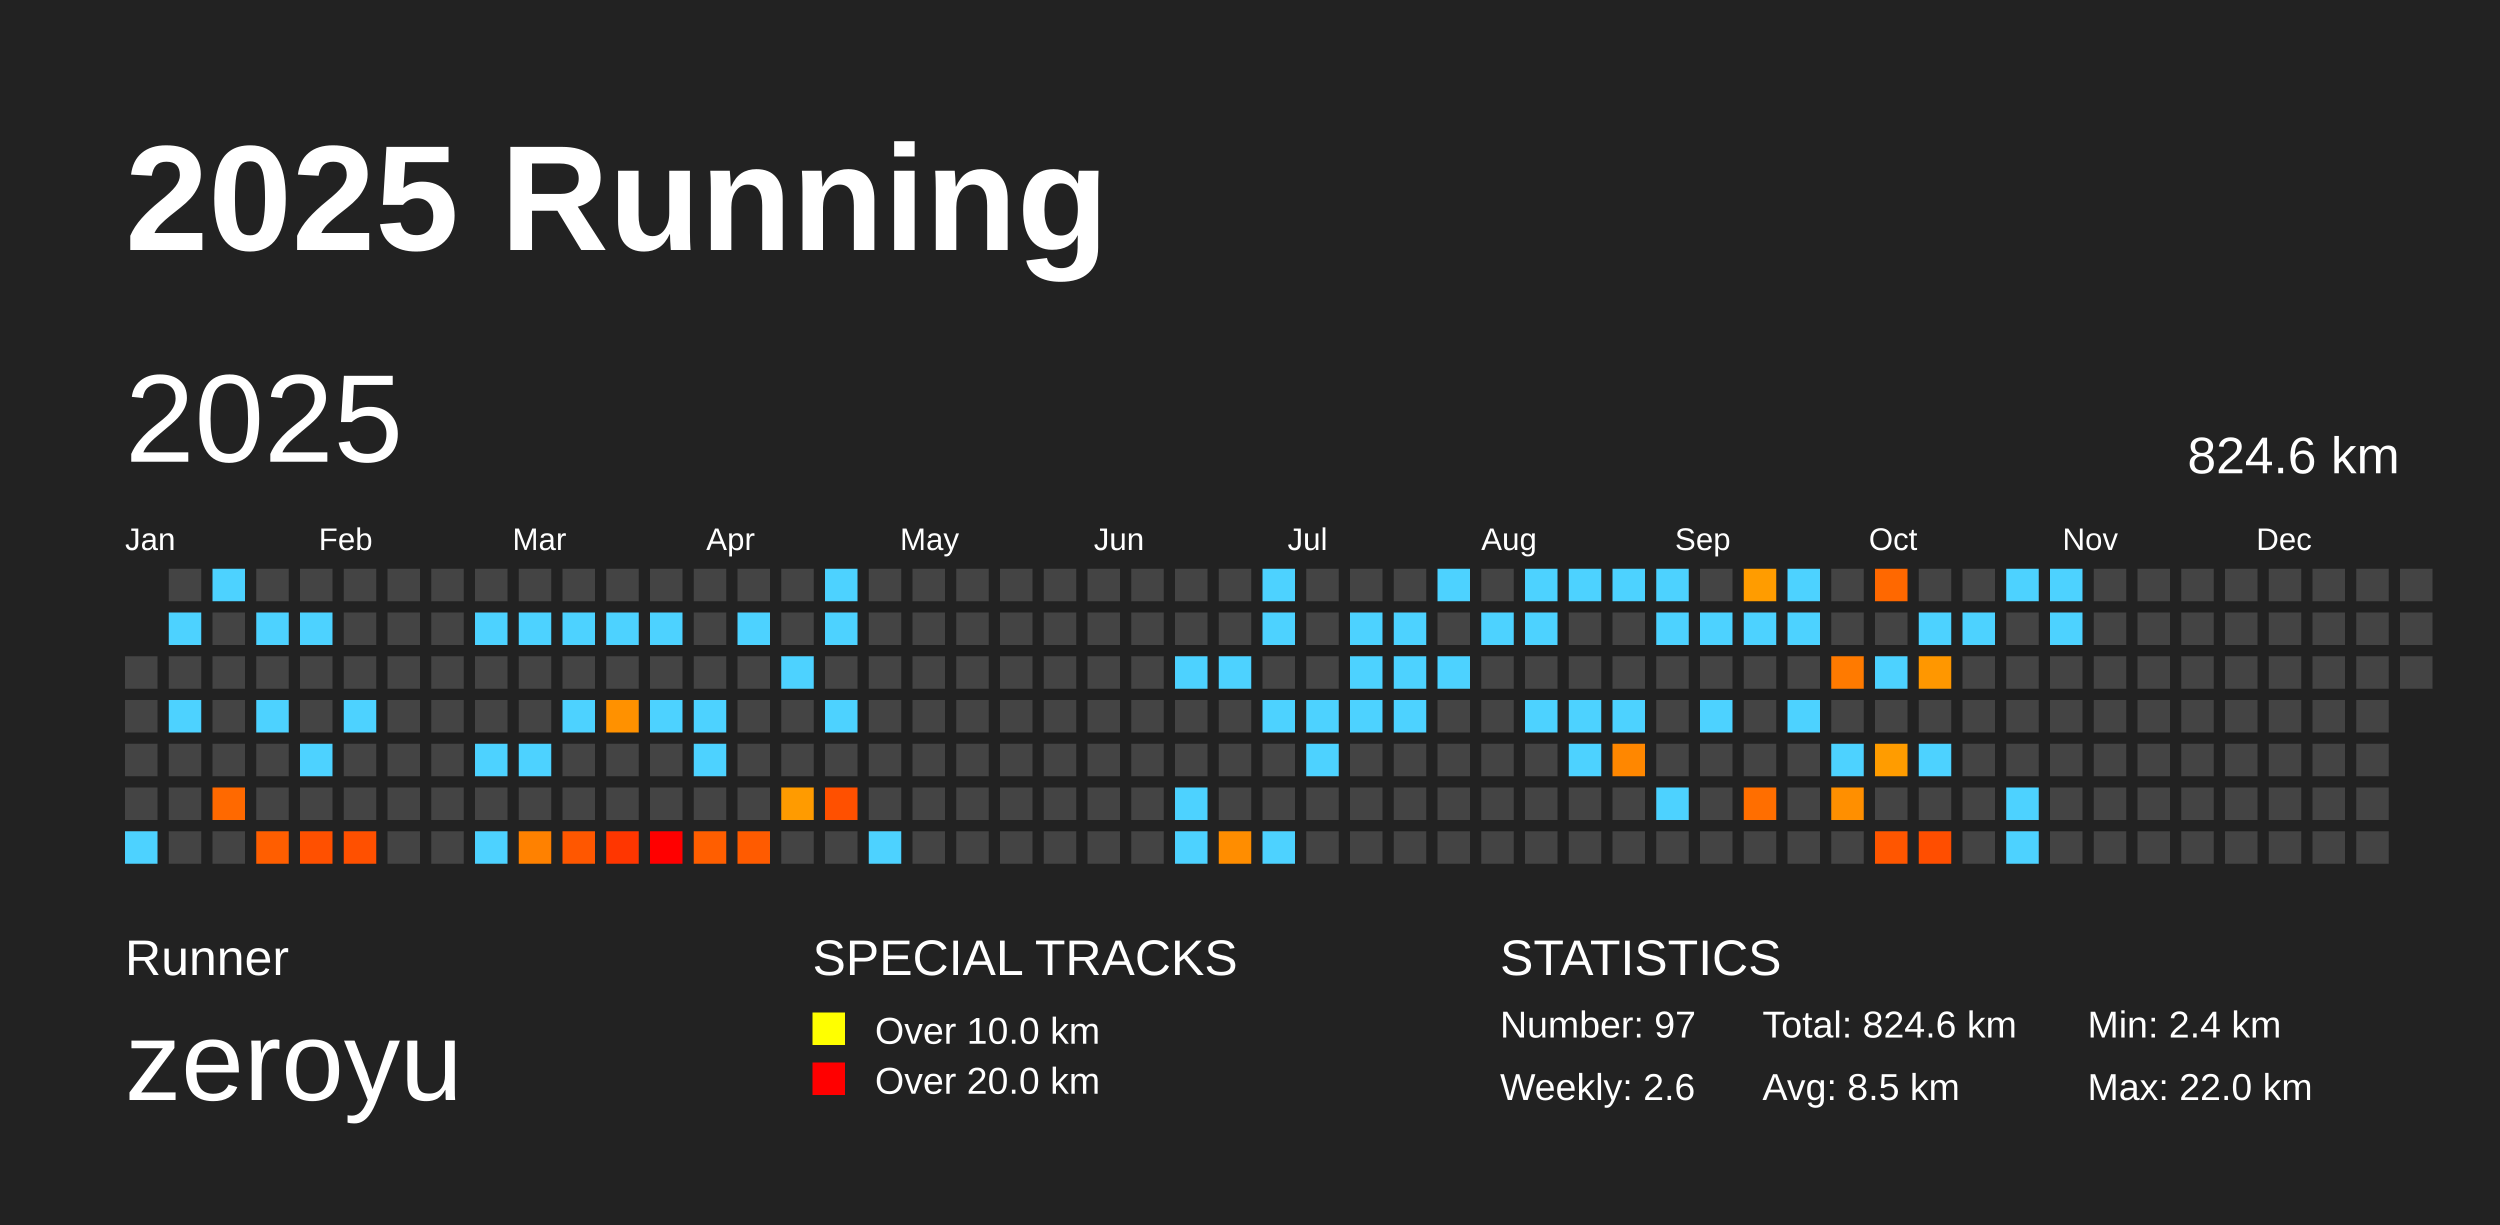
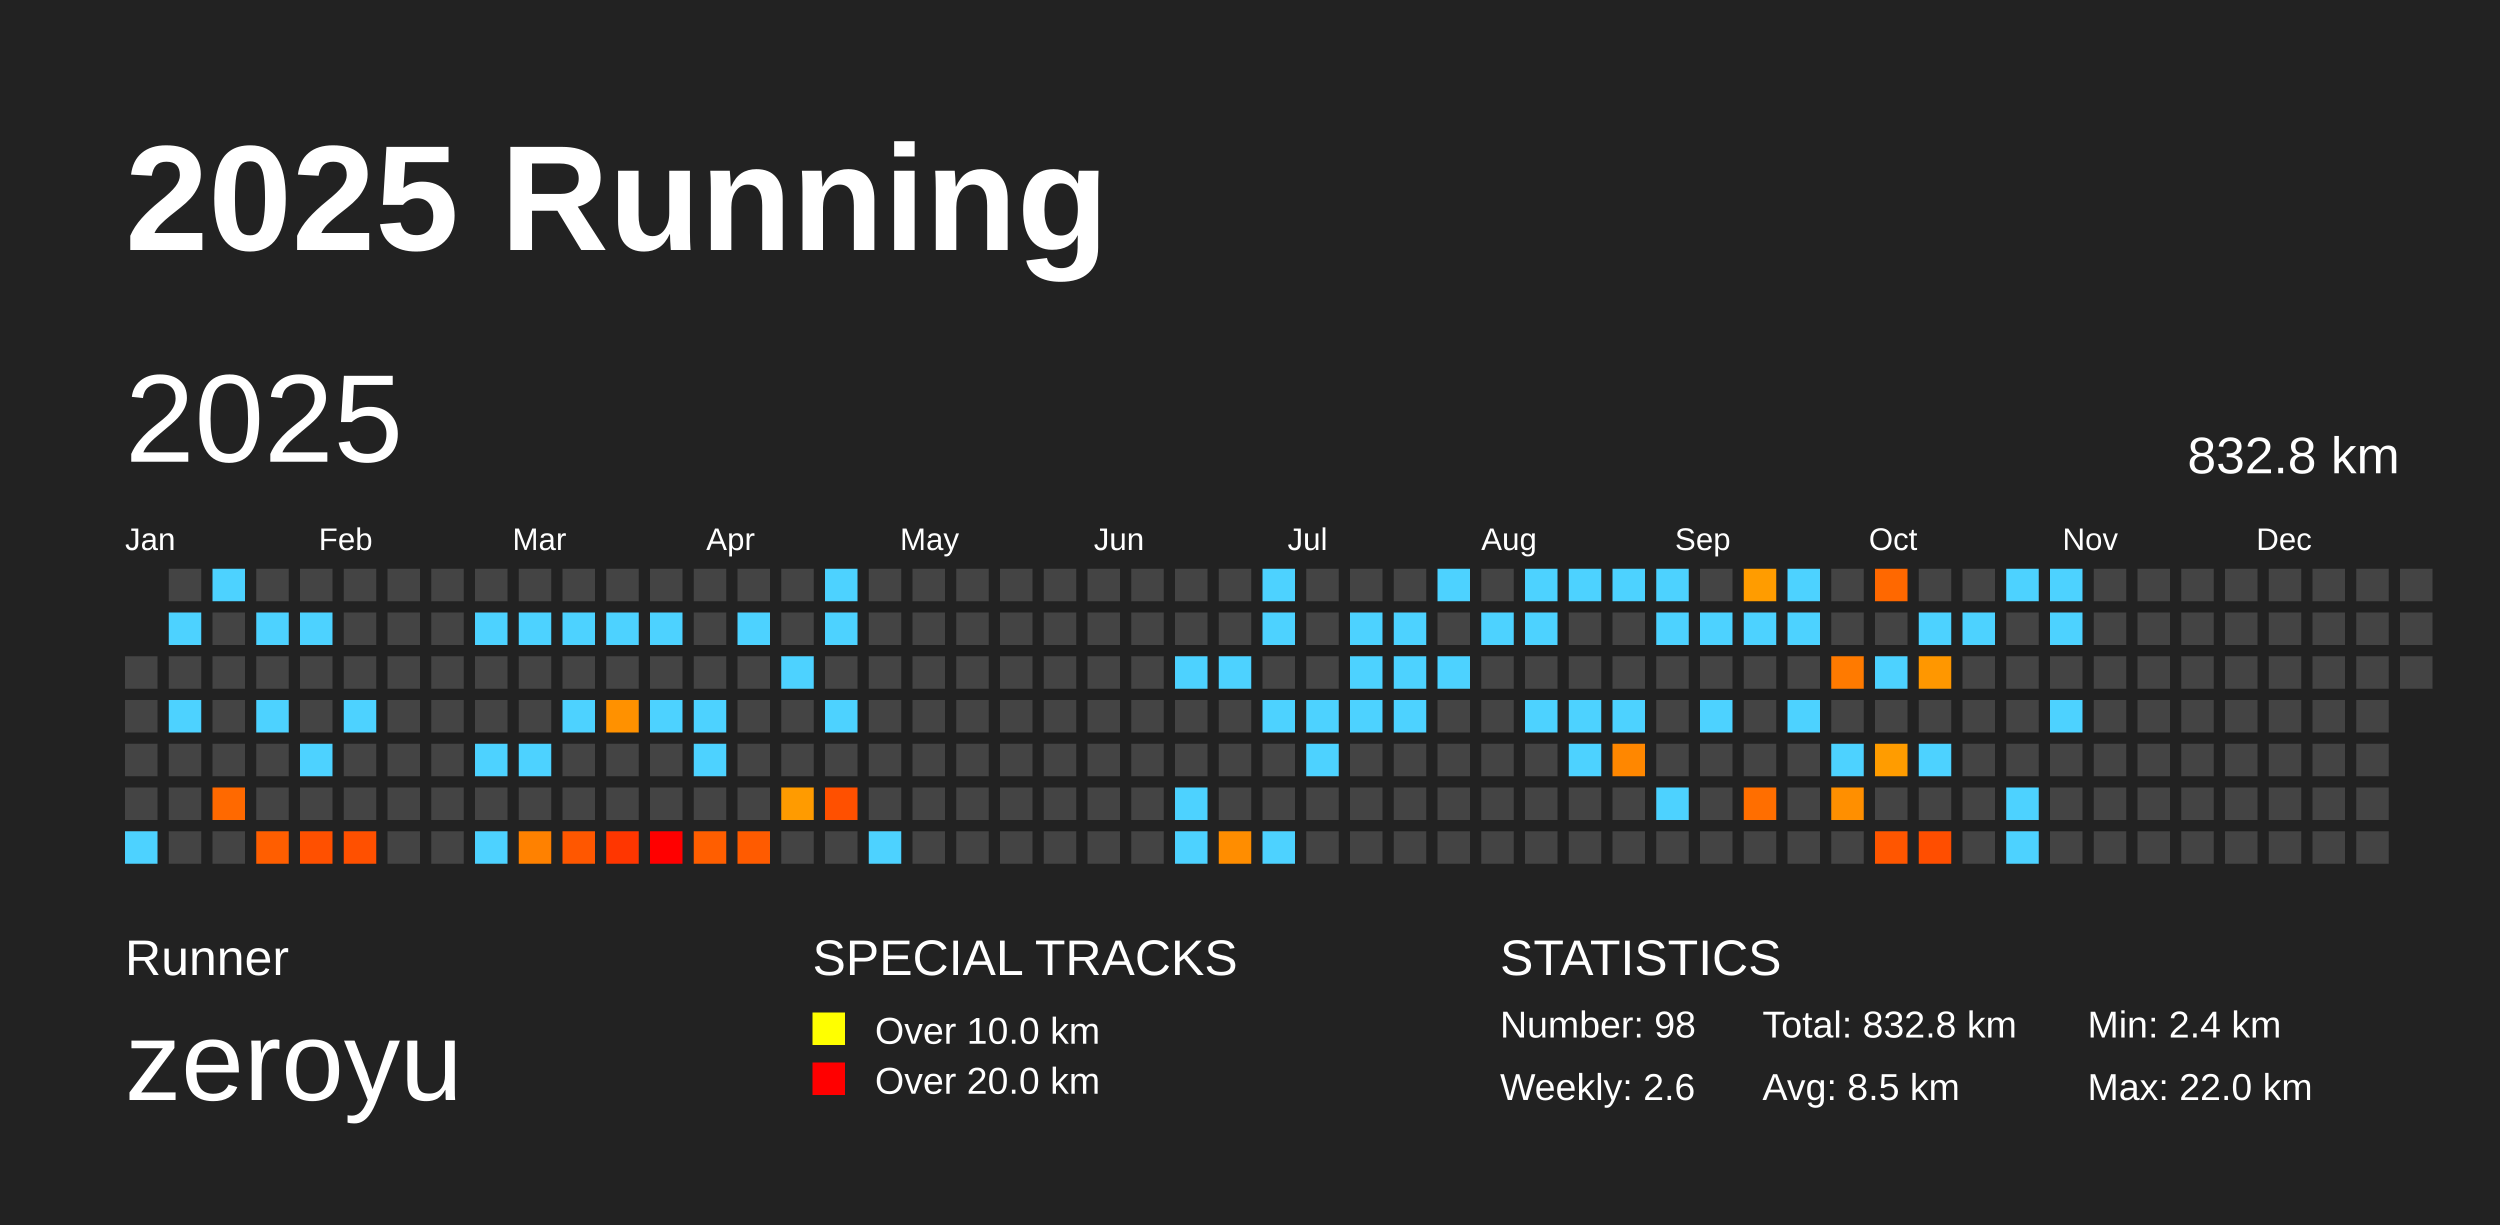
<svg xmlns="http://www.w3.org/2000/svg" baseProfile="full" height="98mm" version="1.1" viewBox="0,0,200,98" width="200mm">
  <defs />
  <rect fill="#222222" height="98" width="200" x="0" y="0" />
  <text fill="#FFFFFF" style="font-size:12px; font-family:Arial; font-weight:bold;" x="10" y="20">2025 Running</text>
  <text fill="#FFFFFF" style="font-size:4px; font-family:Arial" x="10" y="78">Runner</text>
  <text fill="#FFFFFF" style="font-size:9px; font-family:Arial" x="10" y="88">zeroyu</text>
  <text fill="#FFFFFF" style="font-size:4px; font-family:Arial" x="65" y="78">SPECIAL TRACKS</text>
  <rect fill="yellow" height="2.6" width="2.6" x="65" y="81" />
  <text fill="#FFFFFF" style="font-size:3px; font-family:Arial" x="70" y="83.5">Over 10.0 km</text>
  <rect fill="red" height="2.6" width="2.6" x="65" y="85" />
  <text fill="#FFFFFF" style="font-size:3px; font-family:Arial" x="70" y="87.5">Over 20.0 km</text>
  <text fill="#FFFFFF" style="font-size:4px; font-family:Arial" x="120" y="78">STATISTICS</text>
-   <text fill="#FFFFFF" style="font-size:3px; font-family:Arial" x="120" y="83">Number: 97</text>
+   <text fill="#FFFFFF" style="font-size:3px; font-family:Arial" x="120" y="83">Number: 98</text>
  <text fill="#FFFFFF" style="font-size:3px; font-family:Arial" x="120" y="88">Weekly: 2.6</text>
-   <text fill="#FFFFFF" style="font-size:3px; font-family:Arial" x="141" y="83">Total: 824.6 km</text>
+   <text fill="#FFFFFF" style="font-size:3px; font-family:Arial" x="141" y="83">Total: 832.8 km</text>
  <text fill="#FFFFFF" style="font-size:3px; font-family:Arial" x="141" y="88">Avg: 8.5 km</text>
  <text fill="#FFFFFF" style="font-size:3px; font-family:Arial" x="167" y="83">Min: 2.4 km</text>
  <text fill="#FFFFFF" style="font-size:3px; font-family:Arial" x="167" y="88">Max: 22.0 km</text>
  <text dominant-baseline="hanging" fill="#FFFFFF" style="font-size:10.0px; font-family:Arial;" x="10" y="30">2025</text>
-   <text dominant-baseline="hanging" fill="#FFFFFF" style="font-size:4.125px; font-family:Arial;" x="175" y="35">824.6 km</text>
+   <text dominant-baseline="hanging" fill="#FFFFFF" style="font-size:4.125px; font-family:Arial;" x="175" y="35">832.8 km</text>
  <text fill="#FFFFFF" style="font-size:2.5px; font-family:Arial" x="10.0" y="44">Jan</text>
  <text fill="#FFFFFF" style="font-size:2.5px; font-family:Arial" x="25.5" y="44">Feb</text>
  <text fill="#FFFFFF" style="font-size:2.5px; font-family:Arial" x="41.0" y="44">Mar</text>
  <text fill="#FFFFFF" style="font-size:2.5px; font-family:Arial" x="56.5" y="44">Apr</text>
  <text fill="#FFFFFF" style="font-size:2.5px; font-family:Arial" x="72.0" y="44">May</text>
  <text fill="#FFFFFF" style="font-size:2.5px; font-family:Arial" x="87.5" y="44">Jun</text>
  <text fill="#FFFFFF" style="font-size:2.5px; font-family:Arial" x="103.0" y="44">Jul</text>
  <text fill="#FFFFFF" style="font-size:2.5px; font-family:Arial" x="118.5" y="44">Aug</text>
  <text fill="#FFFFFF" style="font-size:2.5px; font-family:Arial" x="134.0" y="44">Sep</text>
  <text fill="#FFFFFF" style="font-size:2.5px; font-family:Arial" x="149.5" y="44">Oct</text>
  <text fill="#FFFFFF" style="font-size:2.5px; font-family:Arial" x="165.0" y="44">Nov</text>
  <text fill="#FFFFFF" style="font-size:2.5px; font-family:Arial" x="180.5" y="44">Dec</text>
  <rect fill="#444444" height="2.6" width="2.6" x="10.0" y="52.5" />
  <rect fill="#444444" height="2.6" width="2.6" x="10.0" y="56.0" />
  <rect fill="#444444" height="2.6" width="2.6" x="10.0" y="59.5" />
  <rect fill="#444444" height="2.6" width="2.6" x="10.0" y="63.0" />
  <rect fill="#4dd2ff" height="2.6" width="2.6" x="10.0" y="66.5" />
  <rect fill="#444444" height="2.6" width="2.6" x="13.5" y="45.5" />
  <rect fill="#4dd2ff" height="2.6" width="2.6" x="13.5" y="49.0" />
  <rect fill="#444444" height="2.6" width="2.6" x="13.5" y="52.5" />
  <rect fill="#4dd2ff" height="2.6" width="2.6" x="13.5" y="56.0" />
  <rect fill="#444444" height="2.6" width="2.6" x="13.5" y="59.5" />
  <rect fill="#444444" height="2.6" width="2.6" x="13.5" y="63.0" />
  <rect fill="#444444" height="2.6" width="2.6" x="13.5" y="66.5" />
  <rect fill="#4dd2ff" height="2.6" width="2.6" x="17.0" y="45.5" />
  <rect fill="#444444" height="2.6" width="2.6" x="17.0" y="49.0" />
  <rect fill="#444444" height="2.6" width="2.6" x="17.0" y="52.5" />
  <rect fill="#444444" height="2.6" width="2.6" x="17.0" y="56.0" />
  <rect fill="#444444" height="2.6" width="2.6" x="17.0" y="59.5" />
  <rect fill="#ff6900" height="2.6" width="2.6" x="17.0" y="63.0" />
  <rect fill="#444444" height="2.6" width="2.6" x="17.0" y="66.5" />
  <rect fill="#444444" height="2.6" width="2.6" x="20.5" y="45.5" />
  <rect fill="#4dd2ff" height="2.6" width="2.6" x="20.5" y="49.0" />
  <rect fill="#444444" height="2.6" width="2.6" x="20.5" y="52.5" />
  <rect fill="#4dd2ff" height="2.6" width="2.6" x="20.5" y="56.0" />
  <rect fill="#444444" height="2.6" width="2.6" x="20.5" y="59.5" />
  <rect fill="#444444" height="2.6" width="2.6" x="20.5" y="63.0" />
  <rect fill="#ff5e00" height="2.6" width="2.6" x="20.5" y="66.5" />
  <rect fill="#444444" height="2.6" width="2.6" x="24.0" y="45.5" />
  <rect fill="#4dd2ff" height="2.6" width="2.6" x="24.0" y="49.0" />
  <rect fill="#444444" height="2.6" width="2.6" x="24.0" y="52.5" />
  <rect fill="#444444" height="2.6" width="2.6" x="24.0" y="56.0" />
  <rect fill="#4dd2ff" height="2.6" width="2.6" x="24.0" y="59.5" />
  <rect fill="#444444" height="2.6" width="2.6" x="24.0" y="63.0" />
  <rect fill="#ff5000" height="2.6" width="2.6" x="24.0" y="66.5" />
  <rect fill="#444444" height="2.6" width="2.6" x="27.5" y="45.5" />
  <rect fill="#444444" height="2.6" width="2.6" x="27.5" y="49.0" />
  <rect fill="#444444" height="2.6" width="2.6" x="27.5" y="52.5" />
  <rect fill="#4dd2ff" height="2.6" width="2.6" x="27.5" y="56.0" />
  <rect fill="#444444" height="2.6" width="2.6" x="27.5" y="59.5" />
  <rect fill="#444444" height="2.6" width="2.6" x="27.5" y="63.0" />
  <rect fill="#ff5000" height="2.6" width="2.6" x="27.5" y="66.5" />
  <rect fill="#444444" height="2.6" width="2.6" x="31.0" y="45.5" />
  <rect fill="#444444" height="2.6" width="2.6" x="31.0" y="49.0" />
  <rect fill="#444444" height="2.6" width="2.6" x="31.0" y="52.5" />
  <rect fill="#444444" height="2.6" width="2.6" x="31.0" y="56.0" />
  <rect fill="#444444" height="2.6" width="2.6" x="31.0" y="59.5" />
  <rect fill="#444444" height="2.6" width="2.6" x="31.0" y="63.0" />
  <rect fill="#444444" height="2.6" width="2.6" x="31.0" y="66.5" />
  <rect fill="#444444" height="2.6" width="2.6" x="34.5" y="45.5" />
  <rect fill="#444444" height="2.6" width="2.6" x="34.5" y="49.0" />
  <rect fill="#444444" height="2.6" width="2.6" x="34.5" y="52.5" />
  <rect fill="#444444" height="2.6" width="2.6" x="34.5" y="56.0" />
  <rect fill="#444444" height="2.6" width="2.6" x="34.5" y="59.5" />
  <rect fill="#444444" height="2.6" width="2.6" x="34.5" y="63.0" />
  <rect fill="#444444" height="2.6" width="2.6" x="34.5" y="66.5" />
  <rect fill="#444444" height="2.6" width="2.6" x="38.0" y="45.5" />
  <rect fill="#4dd2ff" height="2.6" width="2.6" x="38.0" y="49.0" />
  <rect fill="#444444" height="2.6" width="2.6" x="38.0" y="52.5" />
  <rect fill="#444444" height="2.6" width="2.6" x="38.0" y="56.0" />
  <rect fill="#4dd2ff" height="2.6" width="2.6" x="38.0" y="59.5" />
  <rect fill="#444444" height="2.6" width="2.6" x="38.0" y="63.0" />
  <rect fill="#4dd2ff" height="2.6" width="2.6" x="38.0" y="66.5" />
  <rect fill="#444444" height="2.6" width="2.6" x="41.5" y="45.5" />
  <rect fill="#4dd2ff" height="2.6" width="2.6" x="41.5" y="49.0" />
  <rect fill="#444444" height="2.6" width="2.6" x="41.5" y="52.5" />
  <rect fill="#444444" height="2.6" width="2.6" x="41.5" y="56.0" />
  <rect fill="#4dd2ff" height="2.6" width="2.6" x="41.5" y="59.5" />
  <rect fill="#444444" height="2.6" width="2.6" x="41.5" y="63.0" />
  <rect fill="#ff8100" height="2.6" width="2.6" x="41.5" y="66.5" />
  <rect fill="#444444" height="2.6" width="2.6" x="45.0" y="45.5" />
  <rect fill="#4dd2ff" height="2.6" width="2.6" x="45.0" y="49.0" />
  <rect fill="#444444" height="2.6" width="2.6" x="45.0" y="52.5" />
  <rect fill="#4dd2ff" height="2.6" width="2.6" x="45.0" y="56.0" />
  <rect fill="#444444" height="2.6" width="2.6" x="45.0" y="59.5" />
  <rect fill="#444444" height="2.6" width="2.6" x="45.0" y="63.0" />
  <rect fill="#ff5700" height="2.6" width="2.6" x="45.0" y="66.5" />
  <rect fill="#444444" height="2.6" width="2.6" x="48.5" y="45.5" />
  <rect fill="#4dd2ff" height="2.6" width="2.6" x="48.5" y="49.0" />
  <rect fill="#444444" height="2.6" width="2.6" x="48.5" y="52.5" />
  <rect fill="#ff9100" height="2.6" width="2.6" x="48.5" y="56.0" />
  <rect fill="#444444" height="2.6" width="2.6" x="48.5" y="59.5" />
  <rect fill="#444444" height="2.6" width="2.6" x="48.5" y="63.0" />
  <rect fill="#ff3600" height="2.6" width="2.6" x="48.5" y="66.5" />
  <rect fill="#444444" height="2.6" width="2.6" x="52.0" y="45.5" />
  <rect fill="#4dd2ff" height="2.6" width="2.6" x="52.0" y="49.0" />
  <rect fill="#444444" height="2.6" width="2.6" x="52.0" y="52.5" />
  <rect fill="#4dd2ff" height="2.6" width="2.6" x="52.0" y="56.0" />
  <rect fill="#444444" height="2.6" width="2.6" x="52.0" y="59.5" />
  <rect fill="#444444" height="2.6" width="2.6" x="52.0" y="63.0" />
  <rect fill="red" height="2.6" width="2.6" x="52.0" y="66.5" />
  <rect fill="#444444" height="2.6" width="2.6" x="55.5" y="45.5" />
  <rect fill="#444444" height="2.6" width="2.6" x="55.5" y="49.0" />
  <rect fill="#444444" height="2.6" width="2.6" x="55.5" y="52.5" />
  <rect fill="#4dd2ff" height="2.6" width="2.6" x="55.5" y="56.0" />
  <rect fill="#4dd2ff" height="2.6" width="2.6" x="55.5" y="59.5" />
  <rect fill="#444444" height="2.6" width="2.6" x="55.5" y="63.0" />
  <rect fill="#ff5e00" height="2.6" width="2.6" x="55.5" y="66.5" />
  <rect fill="#444444" height="2.6" width="2.6" x="59.0" y="45.5" />
  <rect fill="#4dd2ff" height="2.6" width="2.6" x="59.0" y="49.0" />
  <rect fill="#444444" height="2.6" width="2.6" x="59.0" y="52.5" />
  <rect fill="#444444" height="2.6" width="2.6" x="59.0" y="56.0" />
  <rect fill="#444444" height="2.6" width="2.6" x="59.0" y="59.5" />
  <rect fill="#444444" height="2.6" width="2.6" x="59.0" y="63.0" />
  <rect fill="#ff5b00" height="2.6" width="2.6" x="59.0" y="66.5" />
  <rect fill="#444444" height="2.6" width="2.6" x="62.5" y="45.5" />
  <rect fill="#444444" height="2.6" width="2.6" x="62.5" y="49.0" />
  <rect fill="#4dd2ff" height="2.6" width="2.6" x="62.5" y="52.5" />
  <rect fill="#444444" height="2.6" width="2.6" x="62.5" y="56.0" />
  <rect fill="#444444" height="2.6" width="2.6" x="62.5" y="59.5" />
  <rect fill="#ff9b00" height="2.6" width="2.6" x="62.5" y="63.0" />
  <rect fill="#444444" height="2.6" width="2.6" x="62.5" y="66.5" />
  <rect fill="#4dd2ff" height="2.6" width="2.6" x="66.0" y="45.5" />
  <rect fill="#4dd2ff" height="2.6" width="2.6" x="66.0" y="49.0" />
  <rect fill="#444444" height="2.6" width="2.6" x="66.0" y="52.5" />
  <rect fill="#4dd2ff" height="2.6" width="2.6" x="66.0" y="56.0" />
  <rect fill="#444444" height="2.6" width="2.6" x="66.0" y="59.5" />
  <rect fill="#ff5000" height="2.6" width="2.6" x="66.0" y="63.0" />
  <rect fill="#444444" height="2.6" width="2.6" x="66.0" y="66.5" />
  <rect fill="#444444" height="2.6" width="2.6" x="69.5" y="45.5" />
  <rect fill="#444444" height="2.6" width="2.6" x="69.5" y="49.0" />
  <rect fill="#444444" height="2.6" width="2.6" x="69.5" y="52.5" />
  <rect fill="#444444" height="2.6" width="2.6" x="69.5" y="56.0" />
  <rect fill="#444444" height="2.6" width="2.6" x="69.5" y="59.5" />
  <rect fill="#444444" height="2.6" width="2.6" x="69.5" y="63.0" />
  <rect fill="#4dd2ff" height="2.6" width="2.6" x="69.5" y="66.5" />
  <rect fill="#444444" height="2.6" width="2.6" x="73.0" y="45.5" />
  <rect fill="#444444" height="2.6" width="2.6" x="73.0" y="49.0" />
  <rect fill="#444444" height="2.6" width="2.6" x="73.0" y="52.5" />
  <rect fill="#444444" height="2.6" width="2.6" x="73.0" y="56.0" />
  <rect fill="#444444" height="2.6" width="2.6" x="73.0" y="59.5" />
  <rect fill="#444444" height="2.6" width="2.6" x="73.0" y="63.0" />
  <rect fill="#444444" height="2.6" width="2.6" x="73.0" y="66.5" />
  <rect fill="#444444" height="2.6" width="2.6" x="76.5" y="45.5" />
  <rect fill="#444444" height="2.6" width="2.6" x="76.5" y="49.0" />
  <rect fill="#444444" height="2.6" width="2.6" x="76.5" y="52.5" />
  <rect fill="#444444" height="2.6" width="2.6" x="76.5" y="56.0" />
  <rect fill="#444444" height="2.6" width="2.6" x="76.5" y="59.5" />
  <rect fill="#444444" height="2.6" width="2.6" x="76.5" y="63.0" />
  <rect fill="#444444" height="2.6" width="2.6" x="76.5" y="66.5" />
  <rect fill="#444444" height="2.6" width="2.6" x="80.0" y="45.5" />
  <rect fill="#444444" height="2.6" width="2.6" x="80.0" y="49.0" />
  <rect fill="#444444" height="2.6" width="2.6" x="80.0" y="52.5" />
  <rect fill="#444444" height="2.6" width="2.6" x="80.0" y="56.0" />
  <rect fill="#444444" height="2.6" width="2.6" x="80.0" y="59.5" />
  <rect fill="#444444" height="2.6" width="2.6" x="80.0" y="63.0" />
  <rect fill="#444444" height="2.6" width="2.6" x="80.0" y="66.5" />
  <rect fill="#444444" height="2.6" width="2.6" x="83.5" y="45.5" />
  <rect fill="#444444" height="2.6" width="2.6" x="83.5" y="49.0" />
  <rect fill="#444444" height="2.6" width="2.6" x="83.5" y="52.5" />
  <rect fill="#444444" height="2.6" width="2.6" x="83.5" y="56.0" />
  <rect fill="#444444" height="2.6" width="2.6" x="83.5" y="59.5" />
  <rect fill="#444444" height="2.6" width="2.6" x="83.5" y="63.0" />
  <rect fill="#444444" height="2.6" width="2.6" x="83.5" y="66.5" />
  <rect fill="#444444" height="2.6" width="2.6" x="87.0" y="45.5" />
  <rect fill="#444444" height="2.6" width="2.6" x="87.0" y="49.0" />
  <rect fill="#444444" height="2.6" width="2.6" x="87.0" y="52.5" />
  <rect fill="#444444" height="2.6" width="2.6" x="87.0" y="56.0" />
  <rect fill="#444444" height="2.6" width="2.6" x="87.0" y="59.5" />
  <rect fill="#444444" height="2.6" width="2.6" x="87.0" y="63.0" />
  <rect fill="#444444" height="2.6" width="2.6" x="87.0" y="66.5" />
  <rect fill="#444444" height="2.6" width="2.6" x="90.5" y="45.5" />
  <rect fill="#444444" height="2.6" width="2.6" x="90.5" y="49.0" />
  <rect fill="#444444" height="2.6" width="2.6" x="90.5" y="52.5" />
  <rect fill="#444444" height="2.6" width="2.6" x="90.5" y="56.0" />
  <rect fill="#444444" height="2.6" width="2.6" x="90.5" y="59.5" />
  <rect fill="#444444" height="2.6" width="2.6" x="90.5" y="63.0" />
  <rect fill="#444444" height="2.6" width="2.6" x="90.5" y="66.5" />
  <rect fill="#444444" height="2.6" width="2.6" x="94.0" y="45.5" />
  <rect fill="#444444" height="2.6" width="2.6" x="94.0" y="49.0" />
  <rect fill="#4dd2ff" height="2.6" width="2.6" x="94.0" y="52.5" />
  <rect fill="#444444" height="2.6" width="2.6" x="94.0" y="56.0" />
  <rect fill="#444444" height="2.6" width="2.6" x="94.0" y="59.5" />
  <rect fill="#4dd2ff" height="2.6" width="2.6" x="94.0" y="63.0" />
  <rect fill="#4dd2ff" height="2.6" width="2.6" x="94.0" y="66.5" />
  <rect fill="#444444" height="2.6" width="2.6" x="97.5" y="45.5" />
  <rect fill="#444444" height="2.6" width="2.6" x="97.5" y="49.0" />
  <rect fill="#4dd2ff" height="2.6" width="2.6" x="97.5" y="52.5" />
  <rect fill="#444444" height="2.6" width="2.6" x="97.5" y="56.0" />
  <rect fill="#444444" height="2.6" width="2.6" x="97.5" y="59.5" />
  <rect fill="#444444" height="2.6" width="2.6" x="97.5" y="63.0" />
  <rect fill="#ff8d00" height="2.6" width="2.6" x="97.5" y="66.5" />
  <rect fill="#4dd2ff" height="2.6" width="2.6" x="101.0" y="45.5" />
  <rect fill="#4dd2ff" height="2.6" width="2.6" x="101.0" y="49.0" />
  <rect fill="#444444" height="2.6" width="2.6" x="101.0" y="52.5" />
  <rect fill="#4dd2ff" height="2.6" width="2.6" x="101.0" y="56.0" />
  <rect fill="#444444" height="2.6" width="2.6" x="101.0" y="59.5" />
  <rect fill="#444444" height="2.6" width="2.6" x="101.0" y="63.0" />
  <rect fill="#4dd2ff" height="2.6" width="2.6" x="101.0" y="66.5" />
  <rect fill="#444444" height="2.6" width="2.6" x="104.5" y="45.5" />
  <rect fill="#444444" height="2.6" width="2.6" x="104.5" y="49.0" />
  <rect fill="#444444" height="2.6" width="2.6" x="104.5" y="52.5" />
  <rect fill="#4dd2ff" height="2.6" width="2.6" x="104.5" y="56.0" />
  <rect fill="#4dd2ff" height="2.6" width="2.6" x="104.5" y="59.5" />
  <rect fill="#444444" height="2.6" width="2.6" x="104.5" y="63.0" />
  <rect fill="#444444" height="2.6" width="2.6" x="104.5" y="66.5" />
  <rect fill="#444444" height="2.6" width="2.6" x="108.0" y="45.5" />
  <rect fill="#4dd2ff" height="2.6" width="2.6" x="108.0" y="49.0" />
  <rect fill="#4dd2ff" height="2.6" width="2.6" x="108.0" y="52.5" />
  <rect fill="#4dd2ff" height="2.6" width="2.6" x="108.0" y="56.0" />
  <rect fill="#444444" height="2.6" width="2.6" x="108.0" y="59.5" />
  <rect fill="#444444" height="2.6" width="2.6" x="108.0" y="63.0" />
  <rect fill="#444444" height="2.6" width="2.6" x="108.0" y="66.5" />
  <rect fill="#444444" height="2.6" width="2.6" x="111.5" y="45.5" />
  <rect fill="#4dd2ff" height="2.6" width="2.6" x="111.5" y="49.0" />
  <rect fill="#4dd2ff" height="2.6" width="2.6" x="111.5" y="52.5" />
  <rect fill="#4dd2ff" height="2.6" width="2.6" x="111.5" y="56.0" />
  <rect fill="#444444" height="2.6" width="2.6" x="111.5" y="59.5" />
  <rect fill="#444444" height="2.6" width="2.6" x="111.5" y="63.0" />
  <rect fill="#444444" height="2.6" width="2.6" x="111.5" y="66.5" />
  <rect fill="#4dd2ff" height="2.6" width="2.6" x="115.0" y="45.5" />
  <rect fill="#444444" height="2.6" width="2.6" x="115.0" y="49.0" />
  <rect fill="#4dd2ff" height="2.6" width="2.6" x="115.0" y="52.5" />
  <rect fill="#444444" height="2.6" width="2.6" x="115.0" y="56.0" />
  <rect fill="#444444" height="2.6" width="2.6" x="115.0" y="59.5" />
  <rect fill="#444444" height="2.6" width="2.6" x="115.0" y="63.0" />
  <rect fill="#444444" height="2.6" width="2.6" x="115.0" y="66.5" />
  <rect fill="#444444" height="2.6" width="2.6" x="118.5" y="45.5" />
  <rect fill="#4dd2ff" height="2.6" width="2.6" x="118.5" y="49.0" />
  <rect fill="#444444" height="2.6" width="2.6" x="118.5" y="52.5" />
  <rect fill="#444444" height="2.6" width="2.6" x="118.5" y="56.0" />
  <rect fill="#444444" height="2.6" width="2.6" x="118.5" y="59.5" />
  <rect fill="#444444" height="2.6" width="2.6" x="118.5" y="63.0" />
  <rect fill="#444444" height="2.6" width="2.6" x="118.5" y="66.5" />
  <rect fill="#4dd2ff" height="2.6" width="2.6" x="122.0" y="45.5" />
  <rect fill="#4dd2ff" height="2.6" width="2.6" x="122.0" y="49.0" />
  <rect fill="#444444" height="2.6" width="2.6" x="122.0" y="52.5" />
  <rect fill="#4dd2ff" height="2.6" width="2.6" x="122.0" y="56.0" />
  <rect fill="#444444" height="2.6" width="2.6" x="122.0" y="59.5" />
  <rect fill="#444444" height="2.6" width="2.6" x="122.0" y="63.0" />
  <rect fill="#444444" height="2.6" width="2.6" x="122.0" y="66.5" />
  <rect fill="#4dd2ff" height="2.6" width="2.6" x="125.5" y="45.5" />
  <rect fill="#444444" height="2.6" width="2.6" x="125.5" y="49.0" />
  <rect fill="#444444" height="2.6" width="2.6" x="125.5" y="52.5" />
  <rect fill="#4dd2ff" height="2.6" width="2.6" x="125.5" y="56.0" />
  <rect fill="#4dd2ff" height="2.6" width="2.6" x="125.5" y="59.5" />
  <rect fill="#444444" height="2.6" width="2.6" x="125.5" y="63.0" />
  <rect fill="#444444" height="2.6" width="2.6" x="125.5" y="66.5" />
  <rect fill="#4dd2ff" height="2.6" width="2.6" x="129.0" y="45.5" />
  <rect fill="#444444" height="2.6" width="2.6" x="129.0" y="49.0" />
  <rect fill="#444444" height="2.6" width="2.6" x="129.0" y="52.5" />
  <rect fill="#4dd2ff" height="2.6" width="2.6" x="129.0" y="56.0" />
  <rect fill="#ff8700" height="2.6" width="2.6" x="129.0" y="59.5" />
  <rect fill="#444444" height="2.6" width="2.6" x="129.0" y="63.0" />
  <rect fill="#444444" height="2.6" width="2.6" x="129.0" y="66.5" />
  <rect fill="#4dd2ff" height="2.6" width="2.6" x="132.5" y="45.5" />
  <rect fill="#4dd2ff" height="2.6" width="2.6" x="132.5" y="49.0" />
  <rect fill="#444444" height="2.6" width="2.6" x="132.5" y="52.5" />
  <rect fill="#444444" height="2.6" width="2.6" x="132.5" y="56.0" />
  <rect fill="#444444" height="2.6" width="2.6" x="132.5" y="59.5" />
  <rect fill="#4dd2ff" height="2.6" width="2.6" x="132.5" y="63.0" />
  <rect fill="#444444" height="2.6" width="2.6" x="132.5" y="66.5" />
  <rect fill="#444444" height="2.6" width="2.6" x="136.0" y="45.5" />
  <rect fill="#4dd2ff" height="2.6" width="2.6" x="136.0" y="49.0" />
  <rect fill="#444444" height="2.6" width="2.6" x="136.0" y="52.5" />
  <rect fill="#4dd2ff" height="2.6" width="2.6" x="136.0" y="56.0" />
  <rect fill="#444444" height="2.6" width="2.6" x="136.0" y="59.5" />
  <rect fill="#444444" height="2.6" width="2.6" x="136.0" y="63.0" />
  <rect fill="#444444" height="2.6" width="2.6" x="136.0" y="66.5" />
  <rect fill="#ff9c00" height="2.6" width="2.6" x="139.5" y="45.5" />
  <rect fill="#4dd2ff" height="2.6" width="2.6" x="139.5" y="49.0" />
  <rect fill="#444444" height="2.6" width="2.6" x="139.5" y="52.5" />
  <rect fill="#444444" height="2.6" width="2.6" x="139.5" y="56.0" />
  <rect fill="#444444" height="2.6" width="2.6" x="139.5" y="59.5" />
  <rect fill="#ff6e00" height="2.6" width="2.6" x="139.5" y="63.0" />
  <rect fill="#444444" height="2.6" width="2.6" x="139.5" y="66.5" />
  <rect fill="#4dd2ff" height="2.6" width="2.6" x="143.0" y="45.5" />
  <rect fill="#4dd2ff" height="2.6" width="2.6" x="143.0" y="49.0" />
  <rect fill="#444444" height="2.6" width="2.6" x="143.0" y="52.5" />
  <rect fill="#4dd2ff" height="2.6" width="2.6" x="143.0" y="56.0" />
  <rect fill="#444444" height="2.6" width="2.6" x="143.0" y="59.5" />
  <rect fill="#444444" height="2.6" width="2.6" x="143.0" y="63.0" />
  <rect fill="#444444" height="2.6" width="2.6" x="143.0" y="66.5" />
  <rect fill="#444444" height="2.6" width="2.6" x="146.5" y="45.5" />
  <rect fill="#444444" height="2.6" width="2.6" x="146.5" y="49.0" />
  <rect fill="#ff7a00" height="2.6" width="2.6" x="146.5" y="52.5" />
  <rect fill="#444444" height="2.6" width="2.6" x="146.5" y="56.0" />
  <rect fill="#4dd2ff" height="2.6" width="2.6" x="146.5" y="59.5" />
  <rect fill="#ff8f00" height="2.6" width="2.6" x="146.5" y="63.0" />
  <rect fill="#444444" height="2.6" width="2.6" x="146.5" y="66.5" />
  <rect fill="#ff6800" height="2.6" width="2.6" x="150.0" y="45.5" />
  <rect fill="#444444" height="2.6" width="2.6" x="150.0" y="49.0" />
  <rect fill="#4dd2ff" height="2.6" width="2.6" x="150.0" y="52.5" />
  <rect fill="#444444" height="2.6" width="2.6" x="150.0" y="56.0" />
  <rect fill="#ff9c00" height="2.6" width="2.6" x="150.0" y="59.5" />
  <rect fill="#444444" height="2.6" width="2.6" x="150.0" y="63.0" />
  <rect fill="#ff5600" height="2.6" width="2.6" x="150.0" y="66.5" />
  <rect fill="#444444" height="2.6" width="2.6" x="153.5" y="45.5" />
  <rect fill="#4dd2ff" height="2.6" width="2.6" x="153.5" y="49.0" />
  <rect fill="#ff9700" height="2.6" width="2.6" x="153.5" y="52.5" />
  <rect fill="#444444" height="2.6" width="2.6" x="153.5" y="56.0" />
  <rect fill="#4dd2ff" height="2.6" width="2.6" x="153.5" y="59.5" />
  <rect fill="#444444" height="2.6" width="2.6" x="153.5" y="63.0" />
  <rect fill="#ff4e00" height="2.6" width="2.6" x="153.5" y="66.5" />
  <rect fill="#444444" height="2.6" width="2.6" x="157.0" y="45.5" />
  <rect fill="#4dd2ff" height="2.6" width="2.6" x="157.0" y="49.0" />
  <rect fill="#444444" height="2.6" width="2.6" x="157.0" y="52.5" />
  <rect fill="#444444" height="2.6" width="2.6" x="157.0" y="56.0" />
  <rect fill="#444444" height="2.6" width="2.6" x="157.0" y="59.5" />
  <rect fill="#444444" height="2.6" width="2.6" x="157.0" y="63.0" />
  <rect fill="#444444" height="2.6" width="2.6" x="157.0" y="66.5" />
  <rect fill="#4dd2ff" height="2.6" width="2.6" x="160.5" y="45.5" />
  <rect fill="#444444" height="2.6" width="2.6" x="160.5" y="49.0" />
  <rect fill="#444444" height="2.6" width="2.6" x="160.5" y="52.5" />
  <rect fill="#444444" height="2.6" width="2.6" x="160.5" y="56.0" />
  <rect fill="#444444" height="2.6" width="2.6" x="160.5" y="59.5" />
  <rect fill="#4dd2ff" height="2.6" width="2.6" x="160.5" y="63.0" />
  <rect fill="#4dd2ff" height="2.6" width="2.6" x="160.5" y="66.5" />
  <rect fill="#4dd2ff" height="2.6" width="2.6" x="164.0" y="45.5" />
  <rect fill="#4dd2ff" height="2.6" width="2.6" x="164.0" y="49.0" />
  <rect fill="#444444" height="2.6" width="2.6" x="164.0" y="52.5" />
-   <rect fill="#444444" height="2.6" width="2.6" x="164.0" y="56.0" />
+   <rect fill="#4dd2ff" height="2.6" width="2.6" x="164.0" y="56.0" />
  <rect fill="#444444" height="2.6" width="2.6" x="164.0" y="59.5" />
  <rect fill="#444444" height="2.6" width="2.6" x="164.0" y="63.0" />
  <rect fill="#444444" height="2.6" width="2.6" x="164.0" y="66.5" />
  <rect fill="#444444" height="2.6" width="2.6" x="167.5" y="45.5" />
  <rect fill="#444444" height="2.6" width="2.6" x="167.5" y="49.0" />
  <rect fill="#444444" height="2.6" width="2.6" x="167.5" y="52.5" />
  <rect fill="#444444" height="2.6" width="2.6" x="167.5" y="56.0" />
  <rect fill="#444444" height="2.6" width="2.6" x="167.5" y="59.5" />
  <rect fill="#444444" height="2.6" width="2.6" x="167.5" y="63.0" />
  <rect fill="#444444" height="2.6" width="2.6" x="167.5" y="66.5" />
  <rect fill="#444444" height="2.6" width="2.6" x="171.0" y="45.5" />
  <rect fill="#444444" height="2.6" width="2.6" x="171.0" y="49.0" />
  <rect fill="#444444" height="2.6" width="2.6" x="171.0" y="52.5" />
  <rect fill="#444444" height="2.6" width="2.6" x="171.0" y="56.0" />
  <rect fill="#444444" height="2.6" width="2.6" x="171.0" y="59.5" />
  <rect fill="#444444" height="2.6" width="2.6" x="171.0" y="63.0" />
  <rect fill="#444444" height="2.6" width="2.6" x="171.0" y="66.5" />
  <rect fill="#444444" height="2.6" width="2.6" x="174.5" y="45.5" />
  <rect fill="#444444" height="2.6" width="2.6" x="174.5" y="49.0" />
  <rect fill="#444444" height="2.6" width="2.6" x="174.5" y="52.5" />
  <rect fill="#444444" height="2.6" width="2.6" x="174.5" y="56.0" />
  <rect fill="#444444" height="2.6" width="2.6" x="174.5" y="59.5" />
  <rect fill="#444444" height="2.6" width="2.6" x="174.5" y="63.0" />
  <rect fill="#444444" height="2.6" width="2.6" x="174.5" y="66.5" />
  <rect fill="#444444" height="2.6" width="2.6" x="178.0" y="45.5" />
  <rect fill="#444444" height="2.6" width="2.6" x="178.0" y="49.0" />
  <rect fill="#444444" height="2.6" width="2.6" x="178.0" y="52.5" />
  <rect fill="#444444" height="2.6" width="2.6" x="178.0" y="56.0" />
  <rect fill="#444444" height="2.6" width="2.6" x="178.0" y="59.5" />
  <rect fill="#444444" height="2.6" width="2.6" x="178.0" y="63.0" />
  <rect fill="#444444" height="2.6" width="2.6" x="178.0" y="66.5" />
  <rect fill="#444444" height="2.6" width="2.6" x="181.5" y="45.5" />
  <rect fill="#444444" height="2.6" width="2.6" x="181.5" y="49.0" />
  <rect fill="#444444" height="2.6" width="2.6" x="181.5" y="52.5" />
  <rect fill="#444444" height="2.6" width="2.6" x="181.5" y="56.0" />
  <rect fill="#444444" height="2.6" width="2.6" x="181.5" y="59.5" />
  <rect fill="#444444" height="2.6" width="2.6" x="181.5" y="63.0" />
  <rect fill="#444444" height="2.6" width="2.6" x="181.5" y="66.5" />
  <rect fill="#444444" height="2.6" width="2.6" x="185.0" y="45.5" />
  <rect fill="#444444" height="2.6" width="2.6" x="185.0" y="49.0" />
  <rect fill="#444444" height="2.6" width="2.6" x="185.0" y="52.5" />
  <rect fill="#444444" height="2.6" width="2.6" x="185.0" y="56.0" />
  <rect fill="#444444" height="2.6" width="2.6" x="185.0" y="59.5" />
  <rect fill="#444444" height="2.6" width="2.6" x="185.0" y="63.0" />
  <rect fill="#444444" height="2.6" width="2.6" x="185.0" y="66.5" />
  <rect fill="#444444" height="2.6" width="2.6" x="188.5" y="45.5" />
  <rect fill="#444444" height="2.6" width="2.6" x="188.5" y="49.0" />
  <rect fill="#444444" height="2.6" width="2.6" x="188.5" y="52.5" />
  <rect fill="#444444" height="2.6" width="2.6" x="188.5" y="56.0" />
  <rect fill="#444444" height="2.6" width="2.6" x="188.5" y="59.5" />
  <rect fill="#444444" height="2.6" width="2.6" x="188.5" y="63.0" />
  <rect fill="#444444" height="2.6" width="2.6" x="188.5" y="66.5" />
  <rect fill="#444444" height="2.6" width="2.6" x="192.0" y="45.5" />
  <rect fill="#444444" height="2.6" width="2.6" x="192.0" y="49.0" />
  <rect fill="#444444" height="2.6" width="2.6" x="192.0" y="52.5" />
</svg>
